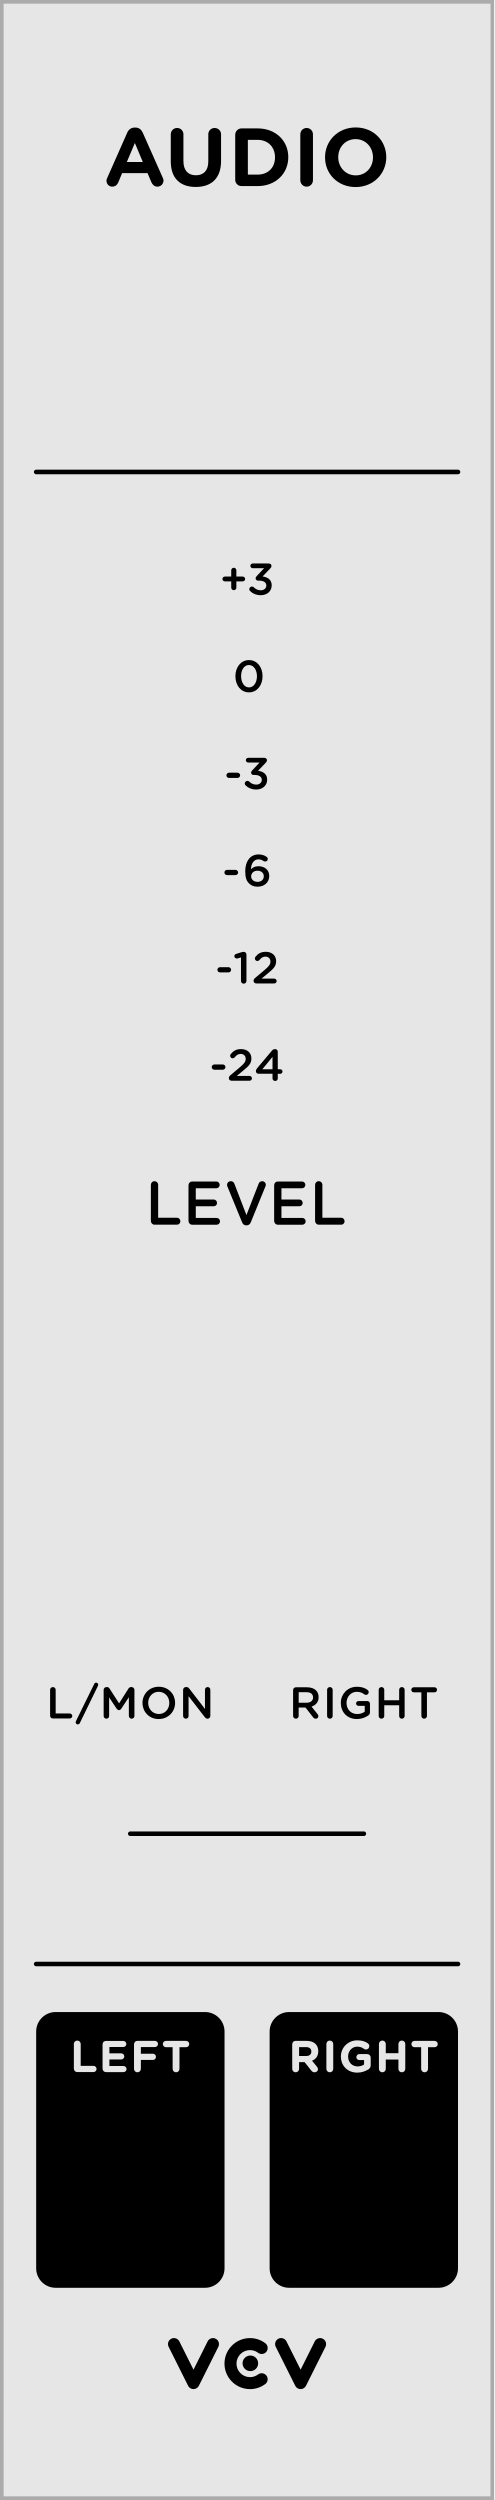
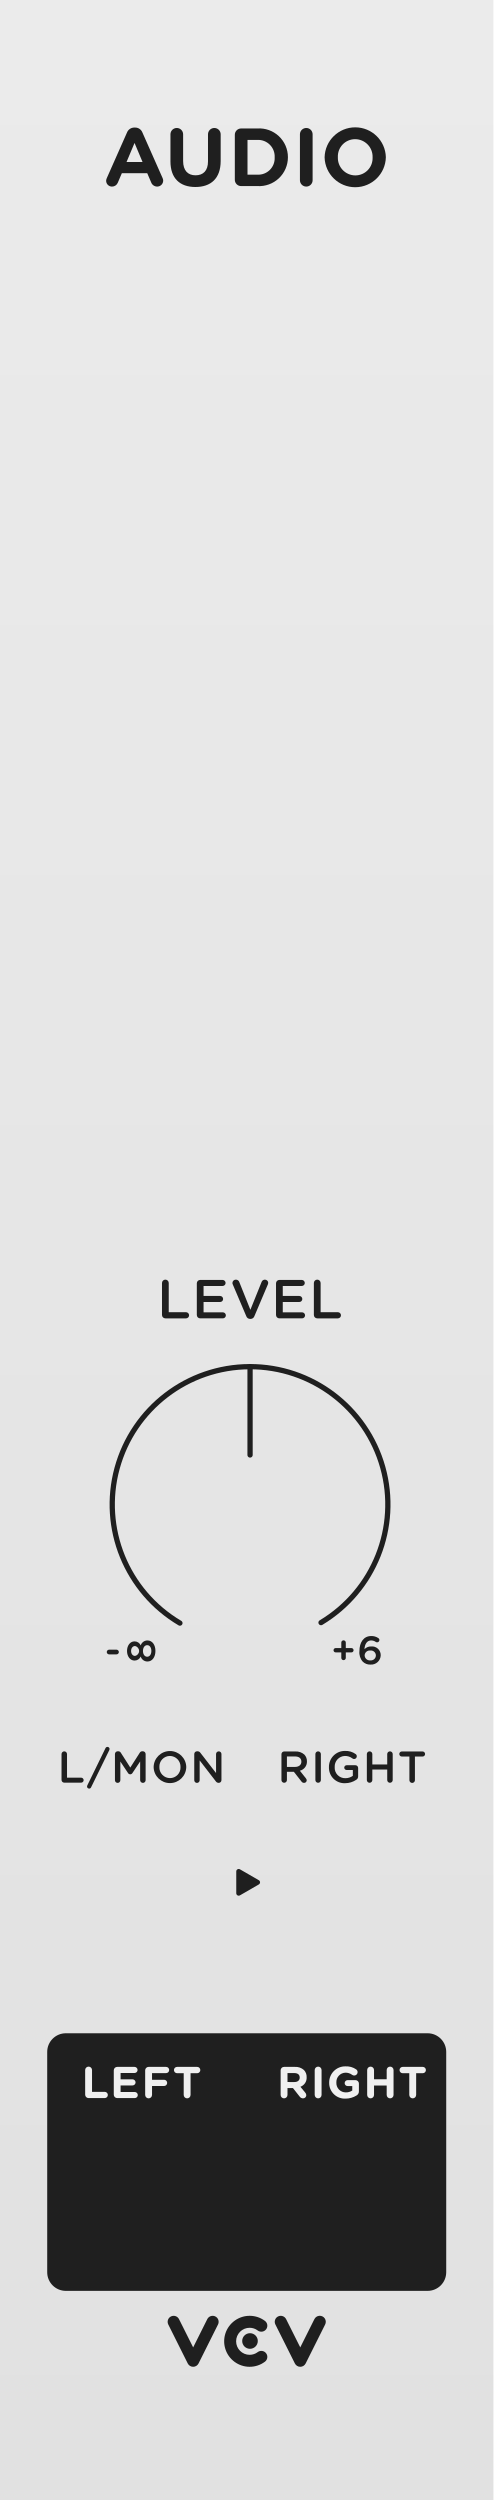
- <svg xmlns="http://www.w3.org/2000/svg" width="25.4mm" height="128.501mm" viewBox="0 0 25.4 128.501" version="1.1" id="svg26436">
-   <defs id="defs26430" />
-   <g id="layer1" transform="translate(-70.45476,-51.32109)">
-     <path style="fill:#e6e6e6;fill-opacity:1;fill-rule:nonzero;stroke:none;stroke-width:0.353" d="M 70.547,51.415 H 95.761 V 179.728 H 70.547 Z m 0,0" id="path14553" />
-     <path style="fill:#ababab;fill-opacity:1;fill-rule:nonzero;stroke:none;stroke-width:0.353" d="m 95.855,51.321 h -25.4 V 179.822 h 25.4 z M 95.667,179.634 H 70.641 V 51.509 h 25.027 z m 0,0" id="path14555" />
-     <path style="fill:none;stroke:#000000;stroke-width:0.235;stroke-linecap:round;stroke-linejoin:round;stroke-miterlimit:10;stroke-opacity:1" d="M 77.151,145.575 H 89.157" id="path18575" />
-     <path style="fill:#000000;fill-opacity:1;stroke:none;stroke-width:0.353" d="m 73.03,139.509 c 0,0.083 0.066,0.143 0.143,0.143 h 0.865 c 0.072,0 0.132,-0.055 0.132,-0.127 0,-0.072 -0.061,-0.132 -0.132,-0.132 h -0.722 v -1.218 c 0,-0.077 -0.066,-0.138 -0.143,-0.138 -0.077,0 -0.143,0.061 -0.143,0.138 z m 0,0" id="path25949" />
-     <path style="fill:#000000;fill-opacity:1;stroke:none;stroke-width:0.353" d="m 74.345,139.851 c 0,0.061 0.05,0.105 0.11,0.105 0.044,0 0.077,-0.022 0.099,-0.061 l 0.937,-1.924 c 0.005,-0.011 0.011,-0.033 0.011,-0.055 0,-0.055 -0.044,-0.105 -0.105,-0.105 -0.044,0 -0.083,0.022 -0.099,0.066 l -0.943,1.918 c -0.005,0.017 -0.011,0.033 -0.011,0.055 z m 0,0" id="path25957" />
-     <path style="fill:#000000;fill-opacity:1;stroke:none;stroke-width:0.353" d="m 75.783,139.525 c 0,0.077 0.061,0.138 0.138,0.138 0.083,0 0.143,-0.061 0.143,-0.138 v -0.959 l 0.386,0.584 c 0.033,0.044 0.072,0.072 0.121,0.072 0.05,0 0.088,-0.028 0.116,-0.072 l 0.391,-0.59 v 0.965 c 0,0.072 0.066,0.138 0.143,0.138 0.077,0 0.143,-0.061 0.143,-0.138 v -1.345 c 0,-0.077 -0.066,-0.143 -0.143,-0.143 h -0.033 c -0.055,0 -0.094,0.028 -0.127,0.072 l -0.485,0.766 -0.491,-0.761 c -0.028,-0.044 -0.066,-0.077 -0.127,-0.077 h -0.033 c -0.077,0 -0.143,0.066 -0.143,0.143 z m 0,0" id="path25953" />
-     <path style="fill:#000000;fill-opacity:1;stroke:none;stroke-width:0.353" d="m 78.612,139.68 c 0.496,0 0.843,-0.38 0.843,-0.832 0,-0.452 -0.342,-0.827 -0.838,-0.827 -0.491,0 -0.838,0.375 -0.838,0.827 v 0.006 c 0,0.452 0.342,0.827 0.832,0.827 z m 0.005,-0.259 c -0.32,0 -0.546,-0.259 -0.546,-0.573 0,-0.314 0.226,-0.568 0.54,-0.568 0.32,0 0.546,0.259 0.546,0.568 v 0.006 c 0,0.314 -0.22,0.568 -0.54,0.568 z m 0,0" id="path25961" />
-     <path style="fill:#000000;fill-opacity:1;stroke:none;stroke-width:0.353" d="m 79.866,139.525 c 0,0.077 0.066,0.138 0.143,0.138 0.077,0 0.138,-0.061 0.138,-0.138 v -1.02 l 0.827,1.069 c 0.039,0.05 0.077,0.088 0.143,0.088 h 0.011 c 0.077,0 0.138,-0.066 0.138,-0.143 v -1.345 c 0,-0.077 -0.061,-0.138 -0.138,-0.138 -0.077,0 -0.138,0.061 -0.138,0.138 v 0.987 l -0.805,-1.042 c -0.039,-0.05 -0.077,-0.083 -0.143,-0.083 h -0.033 c -0.077,0 -0.143,0.066 -0.143,0.143 z m 0,0" id="path25965" />
-     <path style="fill:#000000;fill-opacity:1;stroke:none;stroke-width:0.353" d="m 85.52,139.525 c 0,0.077 0.066,0.138 0.143,0.138 0.077,0 0.143,-0.061 0.143,-0.138 v -0.435 h 0.353 l 0.391,0.502 c 0.033,0.044 0.072,0.072 0.138,0.072 0.066,0 0.132,-0.05 0.132,-0.132 0,-0.044 -0.017,-0.072 -0.044,-0.105 l -0.309,-0.386 c 0.215,-0.072 0.364,-0.226 0.364,-0.48 v -0.006 c 0,-0.143 -0.044,-0.259 -0.132,-0.347 -0.099,-0.099 -0.259,-0.16 -0.463,-0.16 h -0.573 c -0.077,0 -0.143,0.061 -0.143,0.143 z m 0.287,-0.683 v -0.54 h 0.408 c 0.209,0 0.331,0.094 0.331,0.27 0,0.165 -0.127,0.27 -0.331,0.27 z m 0,0" id="path25969" />
-     <path style="fill:#000000;fill-opacity:1;stroke:none;stroke-width:0.353" d="m 87.268,139.525 c 0,0.077 0.066,0.138 0.143,0.138 0.077,0 0.143,-0.061 0.143,-0.138 v -1.35 c 0,-0.077 -0.066,-0.138 -0.143,-0.138 -0.077,0 -0.143,0.061 -0.143,0.138 z m 0,0" id="path25973" />
-     <path style="fill:#000000;fill-opacity:1;stroke:none;stroke-width:0.353" d="m 88.805,139.68 c 0.237,0 0.43,-0.083 0.568,-0.176 0.066,-0.039 0.099,-0.099 0.099,-0.176 v -0.43 c 0,-0.077 -0.061,-0.143 -0.143,-0.143 h -0.446 c -0.066,0 -0.127,0.055 -0.127,0.127 0,0.066 0.061,0.121 0.127,0.121 h 0.32 v 0.298 c -0.099,0.077 -0.237,0.121 -0.391,0.121 -0.325,0 -0.546,-0.243 -0.546,-0.573 0,-0.309 0.226,-0.568 0.524,-0.568 0.171,0 0.287,0.05 0.386,0.127 0.028,0.017 0.055,0.033 0.088,0.033 0.077,0 0.143,-0.066 0.143,-0.143 0,-0.055 -0.033,-0.094 -0.061,-0.116 -0.143,-0.105 -0.309,-0.16 -0.546,-0.16 -0.485,0 -0.827,0.38 -0.827,0.827 v 0.005 c 0,0.469 0.325,0.827 0.832,0.827 z m 0,0" id="path25977" />
-     <path style="fill:#000000;fill-opacity:1;stroke:none;stroke-width:0.353" d="m 89.92,139.525 c 0,0.077 0.066,0.138 0.143,0.138 0.077,0 0.143,-0.061 0.143,-0.138 v -0.551 h 0.766 v 0.551 c 0,0.077 0.061,0.138 0.138,0.138 0.077,0 0.143,-0.061 0.143,-0.138 v -1.35 c 0,-0.077 -0.066,-0.138 -0.143,-0.138 -0.077,0 -0.138,0.061 -0.138,0.138 v 0.54 h -0.766 v -0.54 c 0,-0.077 -0.066,-0.138 -0.143,-0.138 -0.077,0 -0.143,0.061 -0.143,0.138 z m 0,0" id="path25985" />
-     <path style="fill:#000000;fill-opacity:1;stroke:none;stroke-width:0.353" d="m 92.114,139.525 c 0,0.077 0.066,0.138 0.143,0.138 0.077,0 0.143,-0.061 0.143,-0.138 v -1.218 h 0.391 c 0.072,0 0.127,-0.061 0.127,-0.127 0,-0.072 -0.055,-0.132 -0.127,-0.132 h -1.069 c -0.072,0 -0.127,0.061 -0.127,0.132 0,0.066 0.055,0.127 0.127,0.127 h 0.391 z m 0,0" id="path25981" />
-     <path style="fill:#000000;fill-opacity:1;stroke:none;stroke-width:0.353" d="m 75.927,60.606 c 0,0.171 0.127,0.309 0.298,0.309 0.138,0 0.248,-0.077 0.303,-0.204 l 0.204,-0.491 h 1.306 l 0.198,0.469 c 0.061,0.132 0.16,0.226 0.314,0.226 0.171,0 0.309,-0.143 0.309,-0.314 0,-0.044 -0.011,-0.088 -0.033,-0.132 l -1.036,-2.332 c -0.072,-0.16 -0.198,-0.259 -0.375,-0.259 h -0.039 c -0.176,0 -0.309,0.099 -0.38,0.259 l -1.031,2.332 c -0.022,0.044 -0.039,0.094 -0.039,0.138 z m 1.047,-0.959 0.413,-0.976 0.408,0.976 z m 0,0" id="path25989" />
-     <path style="fill:#000000;fill-opacity:1;stroke:none;stroke-width:0.353" d="m 80.516,60.931 c 0.794,0 1.301,-0.435 1.301,-1.334 v -1.373 c 0,-0.182 -0.149,-0.325 -0.331,-0.325 -0.182,0 -0.325,0.143 -0.325,0.325 v 1.395 c 0,0.474 -0.243,0.711 -0.639,0.711 -0.397,0 -0.639,-0.248 -0.639,-0.728 v -1.378 c 0,-0.182 -0.143,-0.325 -0.325,-0.325 -0.182,0 -0.325,0.143 -0.325,0.325 v 1.395 c 0,0.871 0.485,1.312 1.284,1.312 z m 0,0" id="path25993" />
-     <path style="fill:#000000;fill-opacity:1;stroke:none;stroke-width:0.353" d="m 82.545,60.561 c 0,0.182 0.143,0.325 0.325,0.325 h 0.827 c 0.932,0 1.576,-0.65 1.576,-1.483 v -0.005 c 0,-0.838 -0.645,-1.477 -1.576,-1.477 h -0.827 c -0.182,0 -0.325,0.149 -0.325,0.331 z m 0.65,-0.265 v -1.786 h 0.502 c 0.535,0 0.893,0.369 0.893,0.893 v 0.011 c 0,0.524 -0.358,0.882 -0.893,0.882 z m 0,0" id="path26005" />
-     <path style="fill:#000000;fill-opacity:1;stroke:none;stroke-width:0.353" d="m 85.891,60.584 c 0,0.182 0.143,0.331 0.325,0.331 0.182,0 0.325,-0.149 0.325,-0.331 v -2.359 c 0,-0.182 -0.143,-0.325 -0.325,-0.325 -0.182,0 -0.325,0.143 -0.325,0.325 z m 0,0" id="path26001" />
-     <path style="fill:#000000;fill-opacity:1;stroke:none;stroke-width:0.353" d="m 88.733,60.936 c 0.915,0 1.576,-0.689 1.576,-1.532 v -0.005 c 0,-0.843 -0.656,-1.527 -1.571,-1.527 -0.915,0 -1.576,0.689 -1.576,1.532 v 0.011 c 0,0.843 0.656,1.521 1.571,1.521 z m 0.005,-0.601 c -0.524,0 -0.898,-0.424 -0.898,-0.932 v -0.005 c 0,-0.507 0.364,-0.926 0.893,-0.926 0.524,0 0.893,0.424 0.893,0.932 v 0.011 c 0,0.507 -0.364,0.921 -0.887,0.921 z m 0,0" id="path25997" />
-     <path style="fill:#000000;fill-opacity:1;fill-rule:nonzero;stroke:none;stroke-width:0.353" d="m 93.996,155.741 c 0,-0.55 -0.451,-1 -1,-1 h -7.683 c -0.55,0 -0.999,0.451 -0.999,1 v 12.174 c 0,0.548 0.449,0.999 0.999,0.999 h 7.683 c 0.55,0 1,-0.451 1,-0.999 z m 0,0" id="path18629" />
-     <path style="fill:#000000;fill-opacity:1;fill-rule:nonzero;stroke:none;stroke-width:0.353" d="m 81.996,155.741 c 0,-0.55 -0.451,-1 -1,-1 h -7.683 c -0.55,0 -0.999,0.451 -0.999,1 v 12.174 c 0,0.548 0.449,0.999 0.999,0.999 h 7.683 c 0.55,0 1,-0.451 1,-0.999 z m 0,0" id="path18631" />
-     <path style="fill:#e6e6e6;fill-opacity:1;stroke:none;stroke-width:0.353" d="m 74.251,157.651 c 0,0.099 0.077,0.176 0.176,0.176 h 0.832 c 0.088,0 0.16,-0.072 0.16,-0.16 0,-0.088 -0.072,-0.16 -0.16,-0.16 h -0.656 v -1.124 c 0,-0.099 -0.077,-0.176 -0.176,-0.176 -0.099,0 -0.176,0.077 -0.176,0.176 z m 0,0" id="path26013" />
-     <path style="fill:#e6e6e6;fill-opacity:1;stroke:none;stroke-width:0.353" d="m 75.902,157.828 h 0.898 c 0.088,0 0.16,-0.066 0.16,-0.154 0,-0.088 -0.072,-0.16 -0.16,-0.16 h -0.722 v -0.336 h 0.612 c 0.083,0 0.154,-0.072 0.154,-0.154 0,-0.088 -0.072,-0.16 -0.154,-0.16 h -0.612 v -0.325 h 0.711 c 0.088,0 0.16,-0.072 0.16,-0.154 0,-0.088 -0.072,-0.16 -0.16,-0.16 h -0.887 c -0.099,0 -0.176,0.077 -0.176,0.176 v 1.251 c 0,0.099 0.077,0.176 0.176,0.176 z m 0,0" id="path26009" />
-     <path style="fill:#e6e6e6;fill-opacity:1;stroke:none;stroke-width:0.353" d="m 77.343,157.662 c 0,0.099 0.077,0.176 0.176,0.176 0.099,0 0.176,-0.077 0.176,-0.176 v -0.458 h 0.617 c 0.094,0 0.16,-0.072 0.16,-0.16 0,-0.088 -0.066,-0.16 -0.16,-0.16 h -0.617 v -0.342 h 0.722 c 0.088,0 0.16,-0.072 0.16,-0.16 0,-0.088 -0.072,-0.16 -0.16,-0.16 h -0.898 c -0.099,0 -0.176,0.077 -0.176,0.176 z m 0,0" id="path26017" />
-     <path style="fill:#e6e6e6;fill-opacity:1;stroke:none;stroke-width:0.353" d="m 79.328,157.662 c 0,0.099 0.077,0.176 0.176,0.176 0.099,0 0.176,-0.077 0.176,-0.176 v -1.113 h 0.336 c 0.094,0 0.165,-0.072 0.165,-0.165 0,-0.088 -0.072,-0.16 -0.165,-0.16 h -1.031 c -0.088,0 -0.16,0.072 -0.16,0.16 0,0.094 0.072,0.165 0.16,0.165 h 0.342 z m 0,0" id="path26021" />
-     <path style="fill:#e6e6e6;fill-opacity:1;stroke:none;stroke-width:0.353" d="m 85.476,157.662 c 0,0.099 0.077,0.176 0.176,0.176 0.099,0 0.176,-0.077 0.176,-0.176 v -0.347 h 0.281 l 0.347,0.435 c 0.039,0.05 0.094,0.088 0.171,0.088 0.088,0 0.171,-0.061 0.171,-0.16 0,-0.055 -0.028,-0.094 -0.061,-0.138 l -0.243,-0.298 c 0.193,-0.077 0.32,-0.237 0.32,-0.485 v -0.006 c 0,-0.154 -0.05,-0.276 -0.138,-0.369 -0.105,-0.105 -0.265,-0.16 -0.469,-0.16 h -0.557 c -0.099,0 -0.176,0.077 -0.176,0.176 z m 0.353,-0.661 v -0.458 h 0.353 c 0.171,0 0.276,0.077 0.276,0.226 v 0.006 c 0,0.138 -0.099,0.226 -0.27,0.226 z m 0,0" id="path26025" />
-     <path style="fill:#e6e6e6;fill-opacity:1;stroke:none;stroke-width:0.353" d="m 87.231,157.662 c 0,0.099 0.077,0.176 0.176,0.176 0.099,0 0.176,-0.077 0.176,-0.176 v -1.279 c 0,-0.099 -0.077,-0.176 -0.176,-0.176 -0.099,0 -0.176,0.077 -0.176,0.176 z m 0,0" id="path26029" />
-     <path style="fill:#e6e6e6;fill-opacity:1;stroke:none;stroke-width:0.353" d="m 88.82,157.855 c 0.243,0 0.43,-0.083 0.562,-0.16 0.083,-0.05 0.127,-0.121 0.127,-0.226 v -0.391 c 0,-0.099 -0.083,-0.176 -0.182,-0.176 h -0.402 c -0.083,0 -0.154,0.072 -0.154,0.154 0,0.088 0.072,0.154 0.154,0.154 h 0.243 v 0.226 c -0.094,0.066 -0.204,0.099 -0.336,0.099 -0.281,0 -0.485,-0.215 -0.485,-0.513 0,-0.276 0.204,-0.502 0.463,-0.502 0.149,0 0.254,0.039 0.347,0.11 0.028,0.017 0.061,0.039 0.11,0.039 0.094,0 0.171,-0.083 0.171,-0.176 0,-0.072 -0.039,-0.116 -0.072,-0.143 -0.143,-0.099 -0.303,-0.154 -0.546,-0.154 -0.485,0 -0.843,0.375 -0.843,0.827 v 0.005 c 0,0.474 0.342,0.827 0.843,0.827 z m 0,0" id="path26033" />
-     <path style="fill:#e6e6e6;fill-opacity:1;stroke:none;stroke-width:0.353" d="m 89.932,157.662 c 0,0.099 0.077,0.176 0.176,0.176 0.099,0 0.176,-0.077 0.176,-0.176 v -0.48 h 0.65 v 0.48 c 0,0.099 0.077,0.176 0.176,0.176 0.099,0 0.176,-0.077 0.176,-0.176 v -1.279 c 0,-0.099 -0.077,-0.176 -0.176,-0.176 -0.099,0 -0.176,0.077 -0.176,0.176 v 0.474 h -0.65 v -0.474 c 0,-0.099 -0.077,-0.176 -0.176,-0.176 -0.099,0 -0.176,0.077 -0.176,0.176 z m 0,0" id="path26041" />
-     <path style="fill:#e6e6e6;fill-opacity:1;stroke:none;stroke-width:0.353" d="m 92.103,157.662 c 0,0.099 0.077,0.176 0.176,0.176 0.099,0 0.176,-0.077 0.176,-0.176 v -1.113 h 0.336 c 0.094,0 0.165,-0.072 0.165,-0.165 0,-0.088 -0.072,-0.16 -0.165,-0.16 h -1.031 c -0.088,0 -0.16,0.072 -0.16,0.16 0,0.094 0.072,0.165 0.16,0.165 h 0.342 z m 0,0" id="path26037" />
-     <path style="fill:none;stroke:#000000;stroke-width:0.235;stroke-linecap:round;stroke-linejoin:round;stroke-miterlimit:10;stroke-opacity:1" d="M 72.314,152.271 H 93.996" id="path18665" />
-     <path style="fill:none;stroke:#000000;stroke-width:0.235;stroke-linecap:round;stroke-linejoin:round;stroke-miterlimit:10;stroke-opacity:1" d="M 72.314,75.58 H 93.996" id="path18667" />
-     <path style="fill:#000000;fill-opacity:1;stroke:none;stroke-width:0.353" d="m 78.209,114.073 c 0,0.11 0.083,0.198 0.187,0.198 h 1.158 c 0.094,0 0.171,-0.077 0.171,-0.176 0,-0.099 -0.077,-0.182 -0.171,-0.182 h -0.97 v -1.687 c 0,-0.11 -0.083,-0.193 -0.187,-0.193 -0.105,0 -0.187,0.083 -0.187,0.193 z m 0,0" id="path26045" />
-     <path style="fill:#000000;fill-opacity:1;stroke:none;stroke-width:0.353" d="m 80.331,114.272 h 1.262 c 0.094,0 0.171,-0.077 0.171,-0.176 0,-0.094 -0.077,-0.171 -0.171,-0.171 h -1.075 v -0.601 h 0.921 c 0.094,0 0.171,-0.072 0.171,-0.171 0,-0.099 -0.077,-0.176 -0.171,-0.176 h -0.921 v -0.579 h 1.058 c 0.094,0 0.171,-0.077 0.171,-0.176 0,-0.094 -0.077,-0.171 -0.171,-0.171 h -1.246 c -0.105,0 -0.187,0.083 -0.187,0.198 v 1.825 c 0,0.11 0.083,0.198 0.187,0.198 z m 0,0" id="path26049" />
-     <path style="fill:#000000;fill-opacity:1;stroke:none;stroke-width:0.353" d="m 83.105,114.305 h 0.022 c 0.11,0 0.182,-0.061 0.22,-0.16 l 0.75,-1.841 c 0.011,-0.022 0.022,-0.055 0.022,-0.083 0,-0.105 -0.083,-0.187 -0.187,-0.187 -0.088,0 -0.16,0.061 -0.182,0.127 l -0.628,1.615 -0.617,-1.604 c -0.028,-0.083 -0.094,-0.138 -0.193,-0.138 -0.105,0 -0.187,0.083 -0.187,0.187 0,0.039 0.005,0.066 0.022,0.094 l 0.75,1.83 c 0.039,0.099 0.11,0.16 0.209,0.16 z m 0,0" id="path26057" />
-     <path style="fill:#000000;fill-opacity:1;stroke:none;stroke-width:0.353" d="m 84.734,114.272 h 1.262 c 0.094,0 0.171,-0.077 0.171,-0.176 0,-0.094 -0.077,-0.171 -0.171,-0.171 h -1.075 v -0.601 H 85.842 c 0.094,0 0.171,-0.072 0.171,-0.171 0,-0.099 -0.077,-0.176 -0.171,-0.176 h -0.921 v -0.579 h 1.058 c 0.094,0 0.171,-0.077 0.171,-0.176 0,-0.094 -0.077,-0.171 -0.171,-0.171 h -1.246 c -0.105,0 -0.187,0.083 -0.187,0.198 v 1.825 c 0,0.11 0.083,0.198 0.187,0.198 z m 0,0" id="path26053" />
-     <path style="fill:#000000;fill-opacity:1;stroke:none;stroke-width:0.353" d="m 86.65,114.073 c 0,0.11 0.083,0.198 0.187,0.198 h 1.158 c 0.094,0 0.171,-0.077 0.171,-0.176 0,-0.099 -0.077,-0.182 -0.171,-0.182 h -0.97 v -1.687 c 0,-0.11 -0.083,-0.193 -0.187,-0.193 -0.105,0 -0.187,0.083 -0.187,0.193 z m 0,0" id="path26061" />
-     <path style="fill:#000000;fill-opacity:1;stroke:none;stroke-width:0.353" d="m 82.127,96.302 h 0.43 c 0.072,0 0.138,-0.061 0.138,-0.132 0,-0.077 -0.066,-0.138 -0.138,-0.138 h -0.43 c -0.077,0 -0.138,0.061 -0.138,0.138 0,0.072 0.061,0.132 0.138,0.132 z m 0,0" id="path26069" />
-     <path style="fill:#000000;fill-opacity:1;stroke:none;stroke-width:0.353" d="m 83.7,96.898 c 0.336,0 0.595,-0.226 0.595,-0.546 v -0.005 c 0,-0.32 -0.248,-0.502 -0.557,-0.502 -0.193,0 -0.303,0.077 -0.386,0.16 0.011,-0.292 0.149,-0.513 0.386,-0.513 0.105,0 0.187,0.033 0.276,0.094 0.022,0.011 0.044,0.017 0.072,0.017 0.072,0 0.132,-0.055 0.132,-0.127 0,-0.061 -0.028,-0.094 -0.072,-0.121 -0.105,-0.072 -0.237,-0.116 -0.397,-0.116 -0.458,0 -0.689,0.38 -0.689,0.871 v 0.005 c 0,0.325 0.072,0.491 0.193,0.612 0.11,0.11 0.248,0.171 0.446,0.171 z m -0.005,-0.248 c -0.198,0 -0.331,-0.121 -0.331,-0.287 0,-0.154 0.127,-0.287 0.325,-0.287 0.198,0 0.325,0.121 0.325,0.281 v 0.005 c 0,0.165 -0.121,0.287 -0.32,0.287 z m 0,0" id="path26065" />
-     <path style="fill:#000000;fill-opacity:1;stroke:none;stroke-width:0.353" d="m 82.23,91.308 h 0.43 c 0.072,0 0.138,-0.061 0.138,-0.132 0,-0.077 -0.066,-0.138 -0.138,-0.138 h -0.43 c -0.077,0 -0.138,0.061 -0.138,0.138 0,0.072 0.061,0.132 0.138,0.132 z m 0,0" id="path26077" />
-     <path style="fill:#000000;fill-opacity:1;stroke:none;stroke-width:0.353" d="m 83.625,91.903 c 0.336,0 0.562,-0.215 0.562,-0.507 v -0.005 c 0,-0.298 -0.226,-0.419 -0.469,-0.452 l 0.375,-0.391 c 0.05,-0.05 0.083,-0.088 0.083,-0.154 0,-0.072 -0.061,-0.121 -0.143,-0.121 H 83.212 c -0.066,0 -0.121,0.055 -0.121,0.121 0,0.066 0.055,0.121 0.121,0.121 h 0.584 l -0.375,0.402 c -0.044,0.044 -0.061,0.077 -0.061,0.116 0,0.066 0.055,0.121 0.121,0.121 h 0.061 c 0.22,0 0.369,0.088 0.369,0.248 v 0.005 c 0,0.143 -0.121,0.243 -0.281,0.243 -0.149,0 -0.265,-0.055 -0.364,-0.154 -0.022,-0.022 -0.055,-0.039 -0.094,-0.039 -0.072,0 -0.138,0.066 -0.138,0.138 0,0.039 0.022,0.077 0.05,0.099 0.127,0.127 0.309,0.209 0.54,0.209 z m 0,0" id="path26073" />
-     <path style="fill:#000000;fill-opacity:1;stroke:none;stroke-width:0.353" d="m 83.25,86.909 c 0.424,0 0.7,-0.369 0.7,-0.832 0,-0.463 -0.276,-0.827 -0.695,-0.827 -0.424,0 -0.7,0.369 -0.7,0.827 v 0.005 c 0,0.458 0.276,0.827 0.695,0.827 z m 0.005,-0.254 c -0.248,0 -0.408,-0.259 -0.408,-0.579 0,-0.32 0.154,-0.573 0.402,-0.573 0.248,0 0.413,0.259 0.413,0.573 v 0.005 c 0,0.314 -0.16,0.573 -0.408,0.573 z m 0,0" id="path26081" />
-     <path style="fill:#000000;fill-opacity:1;stroke:none;stroke-width:0.353" d="m 82.34,81.524 c 0,0.077 0.061,0.132 0.132,0.132 0.072,0 0.132,-0.055 0.132,-0.132 v -0.32 h 0.325 c 0.066,0 0.127,-0.055 0.127,-0.121 0,-0.072 -0.061,-0.127 -0.127,-0.127 h -0.325 v -0.32 c 0,-0.072 -0.061,-0.132 -0.132,-0.132 -0.072,0 -0.132,0.061 -0.132,0.132 v 0.32 H 82.015 c -0.066,0 -0.127,0.055 -0.127,0.127 0,0.066 0.061,0.121 0.127,0.121 h 0.325 z m 0,0" id="path26085" />
-     <path style="fill:#000000;fill-opacity:1;stroke:none;stroke-width:0.353" d="m 83.858,81.915 c 0.336,0 0.562,-0.215 0.562,-0.507 v -0.005 c 0,-0.298 -0.226,-0.419 -0.469,-0.452 l 0.375,-0.391 c 0.05,-0.05 0.083,-0.088 0.083,-0.154 0,-0.072 -0.061,-0.121 -0.143,-0.121 h -0.821 c -0.066,0 -0.121,0.055 -0.121,0.121 0,0.066 0.055,0.121 0.121,0.121 h 0.584 l -0.375,0.402 c -0.044,0.044 -0.061,0.077 -0.061,0.116 0,0.066 0.055,0.121 0.121,0.121 h 0.061 c 0.22,0 0.369,0.088 0.369,0.248 v 0.005 c 0,0.143 -0.121,0.243 -0.281,0.243 -0.149,0 -0.265,-0.055 -0.364,-0.154 -0.022,-0.022 -0.055,-0.039 -0.094,-0.039 -0.072,0 -0.138,0.066 -0.138,0.138 0,0.039 0.022,0.077 0.05,0.099 0.127,0.127 0.309,0.209 0.54,0.209 z m 0,0" id="path26089" />
-     <path style="fill:#000000;fill-opacity:1;stroke:none;stroke-width:0.353" d="m 81.767,101.304 h 0.43 c 0.072,0 0.138,-0.061 0.138,-0.132 0,-0.077 -0.066,-0.138 -0.138,-0.138 h -0.43 c -0.077,0 -0.138,0.061 -0.138,0.138 0,0.072 0.061,0.132 0.138,0.132 z m 0,0" id="path26097" />
-     <path style="fill:#000000;fill-opacity:1;stroke:none;stroke-width:0.353" d="m 82.841,101.745 c 0,0.077 0.066,0.138 0.138,0.138 0.083,0 0.143,-0.061 0.143,-0.138 v -1.361 c 0,-0.077 -0.061,-0.138 -0.143,-0.138 -0.044,0 -0.083,0.011 -0.138,0.028 l -0.243,0.077 c -0.061,0.017 -0.099,0.061 -0.099,0.121 0,0.061 0.061,0.116 0.127,0.116 0.011,0 0.033,0 0.05,-0.005 l 0.165,-0.05 z m 0,0" id="path26093" />
-     <path style="fill:#000000;fill-opacity:1;stroke:none;stroke-width:0.353" d="m 83.489,101.739 c 0,0.083 0.066,0.132 0.149,0.132 h 0.91 c 0.072,0 0.127,-0.055 0.127,-0.121 0,-0.072 -0.055,-0.127 -0.127,-0.127 h -0.65 l 0.331,-0.276 c 0.287,-0.232 0.419,-0.369 0.419,-0.623 0,-0.287 -0.215,-0.48 -0.529,-0.48 -0.254,0 -0.402,0.094 -0.535,0.259 -0.017,0.022 -0.028,0.055 -0.028,0.083 0,0.072 0.055,0.132 0.127,0.132 0.044,0 0.077,-0.022 0.099,-0.044 0.099,-0.121 0.187,-0.182 0.314,-0.182 0.149,0 0.259,0.094 0.259,0.254 0,0.143 -0.077,0.248 -0.298,0.43 l -0.496,0.419 c -0.05,0.044 -0.072,0.088 -0.072,0.143 z m 0,0" id="path26101" />
-     <path style="fill:#000000;fill-opacity:1;stroke:none;stroke-width:0.353" d="m 81.476,106.305 h 0.43 c 0.072,0 0.138,-0.061 0.138,-0.132 0,-0.077 -0.066,-0.138 -0.138,-0.138 h -0.43 c -0.077,0 -0.138,0.061 -0.138,0.138 0,0.072 0.061,0.132 0.138,0.132 z m 0,0" id="path26109" />
-     <path style="fill:#000000;fill-opacity:1;stroke:none;stroke-width:0.353" d="m 82.218,106.74 c 0,0.083 0.066,0.132 0.149,0.132 h 0.91 c 0.072,0 0.127,-0.055 0.127,-0.121 0,-0.072 -0.055,-0.127 -0.127,-0.127 h -0.65 l 0.331,-0.276 c 0.287,-0.232 0.419,-0.369 0.419,-0.623 0,-0.287 -0.215,-0.48 -0.529,-0.48 -0.254,0 -0.402,0.094 -0.535,0.259 -0.017,0.022 -0.028,0.055 -0.028,0.083 0,0.072 0.055,0.132 0.127,0.132 0.044,0 0.077,-0.022 0.099,-0.044 0.099,-0.121 0.187,-0.182 0.314,-0.182 0.149,0 0.259,0.094 0.259,0.254 0,0.143 -0.077,0.248 -0.298,0.43 l -0.496,0.419 c -0.05,0.044 -0.072,0.088 -0.072,0.143 z m 0,0" id="path26105" />
-     <path style="fill:#000000;fill-opacity:1;stroke:none;stroke-width:0.353" d="m 84.462,106.751 c 0,0.077 0.061,0.132 0.138,0.132 0.077,0 0.132,-0.055 0.132,-0.132 v -0.237 h 0.127 c 0.066,0 0.116,-0.05 0.116,-0.116 0,-0.066 -0.05,-0.116 -0.116,-0.116 h -0.127 v -0.904 c 0,-0.077 -0.061,-0.132 -0.132,-0.132 -0.083,0 -0.127,0.028 -0.176,0.088 l -0.755,0.898 c -0.039,0.044 -0.061,0.094 -0.061,0.149 0,0.077 0.061,0.132 0.138,0.132 h 0.717 z m -0.524,-0.469 0.524,-0.639 v 0.639 z m 0,0" id="path26113" />
-     <path style="fill:#000000;fill-opacity:1;fill-rule:nonzero;stroke:none;stroke-width:0.353" d="m 83.724,172.797 c 0,0.222 -0.179,0.401 -0.401,0.401 -0.22,0 -0.401,-0.179 -0.401,-0.401 0,-0.222 0.181,-0.401 0.401,-0.401 0.222,0 0.401,0.179 0.401,0.401" id="path18731" />
-     <path style="fill:#000000;fill-opacity:1;fill-rule:nonzero;stroke:none;stroke-width:0.353" d="m 80.401,174.122 c -0.117,0 -0.225,-0.066 -0.277,-0.17 l -1.002,-2.005 c -0.076,-0.153 -0.015,-0.338 0.138,-0.415 0.152,-0.076 0.338,-0.014 0.413,0.139 l 0.728,1.452 0.726,-1.452 c 0.076,-0.153 0.26,-0.215 0.413,-0.139 0.152,0.077 0.214,0.262 0.138,0.415 l -1.002,2.005 c -0.052,0.103 -0.16,0.17 -0.276,0.17" id="path18733" />
-     <path style="fill:#000000;fill-opacity:1;fill-rule:nonzero;stroke:none;stroke-width:0.353" d="m 85.907,174.122 c -0.117,0 -0.225,-0.066 -0.276,-0.17 l -1.003,-2.005 c -0.076,-0.153 -0.014,-0.338 0.138,-0.415 0.153,-0.076 0.338,-0.014 0.413,0.139 l 0.728,1.452 0.726,-1.452 c 0.076,-0.153 0.262,-0.215 0.413,-0.139 0.153,0.077 0.215,0.262 0.139,0.415 l -1.003,2.005 c -0.052,0.103 -0.158,0.17 -0.276,0.17" id="path18735" />
-     <path style="fill:#000000;fill-opacity:1;fill-rule:nonzero;stroke:none;stroke-width:0.353" d="m 83.304,174.122 c -0.723,0 -1.311,-0.587 -1.311,-1.311 0,-0.722 0.587,-1.311 1.311,-1.311 0.287,0 0.558,0.091 0.787,0.262 0.135,0.102 0.163,0.295 0.061,0.433 -0.102,0.135 -0.295,0.163 -0.431,0.061 -0.121,-0.091 -0.265,-0.139 -0.416,-0.139 -0.383,0 -0.695,0.311 -0.695,0.695 0,0.383 0.311,0.695 0.695,0.695 0.152,0 0.295,-0.048 0.416,-0.139 0.136,-0.102 0.329,-0.074 0.431,0.062 0.102,0.135 0.074,0.329 -0.061,0.431 -0.229,0.171 -0.5,0.262 -0.787,0.262" id="path18737" />
-     <path style="fill:#f8de19;fill-opacity:1;stroke:none;stroke-width:0.353" d="" id="path26129" />
+ <svg xmlns="http://www.w3.org/2000/svg" width="75" height="380" viewBox="0 0 75 380" version="1.1" id="svg207">
+   <defs id="defs10">
+     <linearGradient id="b3a8b906-66a0-41b7-a23b-e4eb921a4ef6" x1="37.5" x2="37.5" y2="380" gradientUnits="userSpaceOnUse">
+       <stop offset="0" stop-color="#ebebeb" id="stop2" />
+       <stop offset="1" stop-color="#e1e1e1" id="stop4" />
+     </linearGradient>
+   </defs>
+   <g id="a82b3e99-5837-4654-b227-a7807febba6f" data-name="FND BG">
+     <rect width="75" height="380" id="rect12" x="0" y="0" style="fill:url(#b3a8b906-66a0-41b7-a23b-e4eb921a4ef6)" />
  </g>
-   <g id="layer2" style="display:none">
-     <circle style="opacity:1;vector-effect:none;fill:#ff0000;fill-opacity:0.502;fill-rule:evenodd;stroke:none;stroke-width:0.265;stroke-linecap:butt;stroke-linejoin:miter;stroke-miterlimit:4;stroke-dasharray:none;stroke-dashoffset:0;stroke-opacity:1;paint-order:normal" id="path26681" cx="12.7" cy="74.019" r="2" />
-     <circle r="2" cy="94.253" cx="6.697" id="circle27488" style="opacity:1;vector-effect:none;fill:#00ff00;fill-opacity:0.502;fill-rule:evenodd;stroke:none;stroke-width:0.265;stroke-linecap:butt;stroke-linejoin:miter;stroke-miterlimit:4;stroke-dasharray:none;stroke-dashoffset:0;stroke-opacity:1;paint-order:normal" />
-     <circle style="opacity:1;vector-effect:none;fill:#00ff00;fill-opacity:0.502;fill-rule:evenodd;stroke:none;stroke-width:0.265;stroke-linecap:butt;stroke-linejoin:miter;stroke-miterlimit:4;stroke-dasharray:none;stroke-dashoffset:0;stroke-opacity:1;paint-order:normal" id="circle27490" cx="18.703" cy="94.253" r="2" />
-     <circle r="2" cy="112.254" cx="6.699" id="circle27492" style="opacity:1;vector-effect:none;fill:#0000ff;fill-opacity:0.502;fill-rule:evenodd;stroke:none;stroke-width:0.265;stroke-linecap:butt;stroke-linejoin:miter;stroke-miterlimit:4;stroke-dasharray:none;stroke-dashoffset:0;stroke-opacity:1;paint-order:normal" />
-     <circle style="opacity:1;vector-effect:none;fill:#0000ff;fill-opacity:0.502;fill-rule:evenodd;stroke:none;stroke-width:0.265;stroke-linecap:butt;stroke-linejoin:miter;stroke-miterlimit:4;stroke-dasharray:none;stroke-dashoffset:0;stroke-opacity:1;paint-order:normal" id="circle27494" cx="18.7" cy="112.254" r="2" />
-     <circle r="2" cy="29.759" cx="6.7" id="circle27496" style="opacity:1;vector-effect:none;fill:#ff00ff;fill-opacity:0.502;fill-rule:evenodd;stroke:none;stroke-width:0.265;stroke-linecap:butt;stroke-linejoin:miter;stroke-miterlimit:4;stroke-dasharray:none;stroke-dashoffset:0;stroke-opacity:1;paint-order:normal" />
-     <circle style="opacity:1;vector-effect:none;fill:#ff00ff;fill-opacity:0.502;fill-rule:evenodd;stroke:none;stroke-width:0.265;stroke-linecap:butt;stroke-linejoin:miter;stroke-miterlimit:4;stroke-dasharray:none;stroke-dashoffset:0;stroke-opacity:1;paint-order:normal" id="circle27498" cx="18.7" cy="29.759" r="2" />
-     <circle style="opacity:1;vector-effect:none;fill:#ff00ff;fill-opacity:0.502;fill-rule:evenodd;stroke:none;stroke-width:0.265;stroke-linecap:butt;stroke-linejoin:miter;stroke-miterlimit:4;stroke-dasharray:none;stroke-dashoffset:0;stroke-opacity:1;paint-order:normal" id="circle27500" cx="6.7" cy="34.753" r="2" />
-     <circle r="2" cy="34.753" cx="18.7" id="circle27502" style="opacity:1;vector-effect:none;fill:#ff00ff;fill-opacity:0.502;fill-rule:evenodd;stroke:none;stroke-width:0.265;stroke-linecap:butt;stroke-linejoin:miter;stroke-miterlimit:4;stroke-dasharray:none;stroke-dashoffset:0;stroke-opacity:1;paint-order:normal" />
-     <circle r="2" cy="39.749" cx="6.7" id="circle27504" style="opacity:1;vector-effect:none;fill:#ff00ff;fill-opacity:0.502;fill-rule:evenodd;stroke:none;stroke-width:0.265;stroke-linecap:butt;stroke-linejoin:miter;stroke-miterlimit:4;stroke-dasharray:none;stroke-dashoffset:0;stroke-opacity:1;paint-order:normal" />
-     <circle style="opacity:1;vector-effect:none;fill:#ff00ff;fill-opacity:0.502;fill-rule:evenodd;stroke:none;stroke-width:0.265;stroke-linecap:butt;stroke-linejoin:miter;stroke-miterlimit:4;stroke-dasharray:none;stroke-dashoffset:0;stroke-opacity:1;paint-order:normal" id="circle27506" cx="18.7" cy="39.749" r="2" />
-     <circle style="opacity:1;vector-effect:none;fill:#ff00ff;fill-opacity:0.502;fill-rule:evenodd;stroke:none;stroke-width:0.265;stroke-linecap:butt;stroke-linejoin:miter;stroke-miterlimit:4;stroke-dasharray:none;stroke-dashoffset:0;stroke-opacity:1;paint-order:normal" id="circle27508" cx="6.7" cy="44.744" r="2" />
-     <circle r="2" cy="44.744" cx="18.7" id="circle27510" style="opacity:1;vector-effect:none;fill:#ff00ff;fill-opacity:0.502;fill-rule:evenodd;stroke:none;stroke-width:0.265;stroke-linecap:butt;stroke-linejoin:miter;stroke-miterlimit:4;stroke-dasharray:none;stroke-dashoffset:0;stroke-opacity:1;paint-order:normal" />
-     <circle r="2" cy="49.744" cx="6.7" id="circle27512" style="opacity:1;vector-effect:none;fill:#ff00ff;fill-opacity:0.502;fill-rule:evenodd;stroke:none;stroke-width:0.265;stroke-linecap:butt;stroke-linejoin:miter;stroke-miterlimit:4;stroke-dasharray:none;stroke-dashoffset:0;stroke-opacity:1;paint-order:normal" />
-     <circle style="opacity:1;vector-effect:none;fill:#ff00ff;fill-opacity:0.502;fill-rule:evenodd;stroke:none;stroke-width:0.265;stroke-linecap:butt;stroke-linejoin:miter;stroke-miterlimit:4;stroke-dasharray:none;stroke-dashoffset:0;stroke-opacity:1;paint-order:normal" id="circle27514" cx="18.7" cy="49.744" r="2" />
-     <circle style="opacity:1;vector-effect:none;fill:#ff00ff;fill-opacity:0.502;fill-rule:evenodd;stroke:none;stroke-width:0.265;stroke-linecap:butt;stroke-linejoin:miter;stroke-miterlimit:4;stroke-dasharray:none;stroke-dashoffset:0;stroke-opacity:1;paint-order:normal" id="circle27516" cx="6.7" cy="54.745" r="2" />
-     <circle r="2" cy="54.745" cx="18.7" id="circle27518" style="opacity:1;vector-effect:none;fill:#ff00ff;fill-opacity:0.502;fill-rule:evenodd;stroke:none;stroke-width:0.265;stroke-linecap:butt;stroke-linejoin:miter;stroke-miterlimit:4;stroke-dasharray:none;stroke-dashoffset:0;stroke-opacity:1;paint-order:normal" />
-     <rect style="opacity:1;vector-effect:none;fill:#ffff00;fill-opacity:0.502;fill-rule:evenodd;stroke:none;stroke-width:0.288;stroke-linecap:butt;stroke-linejoin:miter;stroke-miterlimit:4;stroke-dasharray:none;stroke-dashoffset:0;stroke-opacity:1;paint-order:normal" id="rect27520" width="21.128" height="6.725" x="2.135" y="14.259" />
+   <g id="a9e72d7e-3967-4be0-bde8-e874ea6d2401" data-name="FND GRAPH">
+     <rect x="7.175" y="309.056" width="60.65" height="39.157" rx="2.835" fill="#1f1f1f" id="rect15" />
+     <g id="use17" transform="rotate(-90,162.0279,126.1165)">
+       <path id="path4841" d="M 2.352,3.429 4.01,0.558 A 0.372,0.372 0 0 0 3.688,0 H 0.372 a 0.372,0.372 0 0 0 -0.322,0.558 l 1.658,2.872 a 0.372,0.372 0 0 0 0.644,0 z" style="fill:#1f1f1f" />
+     </g>
+     <g id="g27">
+       <circle cx="37.999" cy="228.532" r="26.488" fill="none" opacity="0.69" style="isolation: isolate" id="circle19" />
+       <path d="M48.797,246.635a20.947,20.947,0,1,0-21.451.075" fill="none" stroke="#1f1f1f" stroke-linecap="round" stroke-miterlimit="10" stroke-width="0.8" id="path21" />
+       <line x1="48.797" y1="246.635" x2="37.999" y2="228.532" fill="none" id="line23" />
+       <line x1="38.009" y1="207.733" x2="38.009" y2="221.155" fill="none" stroke="#1f1f1f" stroke-linecap="round" stroke-miterlimit="10" stroke-width="0.8" id="line25" />
+     </g>
+     <g id="g33">
+       <path id="a060c47f-0542-4e63-a97e-59493dd65d7c" data-name="path18731" d="M39.185,355.832a1.186,1.186,0,1,1-1.186-1.186,1.184,1.184,0,0,1,1.186,1.186" fill="#1f1f1f" />
+       <path id="a402f9b1-01de-47fa-b7d5-830d2909ff57" data-name="path18733" d="M29.36,359.753a.92.92,0,0,1-.819-.501l-2.963-5.929a.911.911,0,1,1,1.63-.815l2.152,4.295,2.148-4.295a.911.911,0,1,1,1.63.815l-2.963,5.929a.918.918,0,0,1-.815.501" fill="#1f1f1f" />
+       <path id="a3222b38-c727-4c22-81fa-bad88e782596" data-name="path18735" d="M45.64,359.753a.909.909,0,0,1-.815-.501l-2.967-5.929a.911.911,0,1,1,1.63-.815l2.152,4.295,2.148-4.295a.913.913,0,1,1,1.634.815l-2.967,5.929a.914.914,0,0,1-.815.501" fill="#1f1f1f" />
+       <path id="b08bfefe-7620-4887-ab1b-7153f47900c3" data-name="path18737" d="M37.943,359.753a3.875,3.875,0,1,1,2.327-6.977.912.912,0,0,1-1.096,1.459,2.034,2.034,0,0,0-1.231-.412,2.054,2.054,0,0,0,0,4.108,2.033,2.033,0,0,0,1.231-.412.912.912,0,0,1,1.096,1.459,3.858,3.858,0,0,1-2.327.774" fill="#1f1f1f" />
+     </g>
+   </g>
+   <g id="b02a3703-ad89-482a-baa8-21c6fad4e546" data-name="FND TXT">
+     <g id="g46">
+       <path d="M9.353,266.602a.417.417,0,0,1,.833,0v3.604H12.334a.379.379,0,0,1,0,.759H9.772a.414.414,0,0,1-.42-.42Z" fill="#1f1f1f" id="path36" />
+       <path d="M13.267,271.392l2.771-5.678a.323.323,0,0,1,.616.122.523.523,0,0,1-.034.163l-2.777,5.677a.308.308,0,0,1-.291.19.322.322,0,0,1-.325-.312A.394.394,0,0,1,13.267,271.392Z" fill="#1f1f1f" id="path38" />
+       <path d="M17.473,266.615a.417.417,0,0,1,.42-.42h.088a.438.438,0,0,1,.387.224l1.437,2.249,1.442-2.256a.42.42,0,0,1,.38-.217h.088a.417.417,0,0,1,.42.42V270.585a.412.412,0,0,1-.42.414.419.419,0,0,1-.413-.414v-2.845l-1.158,1.741a.409.409,0,0,1-.353.217.404.404,0,0,1-.346-.217L18.293,267.753v2.838a.406.406,0,0,1-.414.407.4.4,0,0,1-.406-.407Z" fill="#1f1f1f" id="path40" />
+       <path d="M23.352,268.607v-.014a2.48,2.48,0,0,1,4.959-.013v.013a2.48,2.48,0,0,1-4.959.014Zm4.085,0v-.014a1.625,1.625,0,0,0-1.612-1.687,1.602,1.602,0,0,0-1.599,1.674v.013a1.619,1.619,0,0,0,1.612,1.68A1.597,1.597,0,0,0,27.437,268.607Z" fill="#1f1f1f" id="path42" />
+       <path d="M29.527,266.615a.417.417,0,0,1,.42-.42h.088a.523.523,0,0,1,.434.244l2.372,3.069v-2.913a.41.41,0,0,1,.819,0v3.983a.405.405,0,0,1-.406.414h-.034a.525.525,0,0,1-.434-.25L30.348,267.584v3.008a.41.41,0,0,1-.82,0Z" fill="#1f1f1f" id="path44" />
+     </g>
+     <g id="g58">
+       <path d="M42.78,266.642a.414.414,0,0,1,.42-.42h1.693a1.914,1.914,0,0,1,1.369.474,1.437,1.437,0,0,1,.393,1.023v.013a1.404,1.404,0,0,1-1.077,1.416l.907,1.145a.479.479,0,0,1,.136.318.393.393,0,0,1-.399.386.477.477,0,0,1-.406-.217l-1.152-1.47H43.613V270.585a.417.417,0,0,1-.833,0Zm2.053,1.931c.596,0,.976-.312.976-.793v-.014c0-.508-.366-.786-.982-.786H43.613v1.592Z" fill="#1f1f1f" id="path48" />
+       <path d="M47.938,266.602a.417.417,0,0,1,.833,0v3.983a.417.417,0,0,1-.833,0Z" fill="#1f1f1f" id="path50" />
+       <path d="M49.999,268.607v-.014a2.417,2.417,0,0,1,2.446-2.453,2.575,2.575,0,0,1,1.619.481.422.422,0,0,1,.169.339.415.415,0,0,1-.413.413.444.444,0,0,1-.258-.095,1.801,1.801,0,0,0-1.151-.373,1.604,1.604,0,0,0-1.538,1.674v.013a1.584,1.584,0,0,0,1.612,1.694,1.939,1.939,0,0,0,1.146-.359v-.887h-.936a.364.364,0,0,1-.372-.359.37.37,0,0,1,.372-.366H54.017a.414.414,0,0,1,.42.42v1.267a.576.576,0,0,1-.291.529,3.024,3.024,0,0,1-1.688.515A2.353,2.353,0,0,1,49.999,268.607Z" fill="#1f1f1f" id="path52" />
+       <path d="M55.761,266.602a.417.417,0,0,1,.833,0v1.592h2.264v-1.592a.417.417,0,0,1,.833,0v3.983a.417.417,0,0,1-.833,0v-1.619H56.594V270.585a.417.417,0,0,1-.833,0Z" fill="#1f1f1f" id="path54" />
+       <path d="M62.229,266.995H61.078a.386.386,0,1,1,0-.772h3.149a.386.386,0,0,1,0,.772h-1.158V270.585a.42.42,0,0,1-.84,0Z" fill="#1f1f1f" id="path56" />
+     </g>
+     <g id="g68">
+       <path d="M12.944,314.648a.522.522,0,0,1,1.044,0v3.313H15.919a.474.474,0,0,1,0,.948H13.467a.518.518,0,0,1-.522-.521Z" fill="#f0f0f0" id="path60" />
+       <path d="M17.294,318.388v-3.699a.517.517,0,0,1,.521-.521h2.628a.469.469,0,0,1,.469.468.464.464,0,0,1-.469.46H18.33v.962h1.809a.468.468,0,0,1,.468.467.463.463,0,0,1-.468.461H18.33v.996h2.148a.468.468,0,0,1,.467.467.462.462,0,0,1-.467.46H17.815A.517.517,0,0,1,17.294,318.388Z" fill="#f0f0f0" id="path62" />
+       <path d="M22.066,314.688a.518.518,0,0,1,.521-.521h2.656a.474.474,0,0,1,0,.948H23.109V316.125h1.829a.474.474,0,1,1,0,.948h-1.829v1.355a.521.521,0,1,1-1.043,0Z" fill="#f0f0f0" id="path64" />
+       <path d="M27.922,315.129h-1.002a.481.481,0,1,1,0-.962h3.048a.481.481,0,1,1,0,.962H28.965v3.3a.521.521,0,1,1-1.043,0Z" fill="#f0f0f0" id="path66" />
+     </g>
+     <g id="g80">
+       <path d="M42.656,314.688a.517.517,0,0,1,.521-.521h1.646a1.888,1.888,0,0,1,1.381.481,1.487,1.487,0,0,1,.406,1.084v.014a1.448,1.448,0,0,1-.947,1.443l.725.881a.61.61,0,0,1,.17.399.486.486,0,0,1-.495.481.623.623,0,0,1-.515-.271l-1.017-1.288h-.833v1.037a.521.521,0,1,1-1.043,0Zm2.1,1.782c.508,0,.799-.271.799-.671v-.014c0-.447-.311-.678-.819-.678H43.699v1.362Z" fill="#f0f0f0" id="path70" />
+       <path d="M47.835,314.648a.521.521,0,1,1,1.043,0v3.781a.521.521,0,1,1-1.043,0Z" fill="#f0f0f0" id="path72" />
+       <path d="M50.035,316.552v-.014a2.434,2.434,0,0,1,2.486-2.452,2.622,2.622,0,0,1,1.619.46.522.522,0,0,1,.217.42.515.515,0,0,1-.515.515.509.509,0,0,1-.318-.108,1.659,1.659,0,0,0-1.036-.325,1.424,1.424,0,0,0-1.362,1.477v.014a1.421,1.421,0,0,0,1.437,1.504,1.666,1.666,0,0,0,.982-.284v-.678h-.705a.448.448,0,0,1-.453-.447.454.454,0,0,1,.453-.454H54.033a.517.517,0,0,1,.521.521v1.152a.706.706,0,0,1-.366.664,3.152,3.152,0,0,1-1.66.474A2.374,2.374,0,0,1,50.035,316.552Z" fill="#f0f0f0" id="path74" />
+       <path d="M55.809,314.648a.521.521,0,1,1,1.043,0v1.396h1.924v-1.396a.521.521,0,1,1,1.043,0v3.781a.521.521,0,1,1-1.043,0v-1.423H56.852v1.423a.521.521,0,1,1-1.043,0Z" fill="#f0f0f0" id="path76" />
+       <path d="M62.211,315.129H61.209a.481.481,0,0,1,0-.962h3.049a.481.481,0,0,1,0,.962H63.255v3.3a.522.522,0,0,1-1.044,0Z" fill="#f0f0f0" id="path78" />
+     </g>
+     <g id="g92">
+       <path d="M24.623,195.017a.513.513,0,0,1,1.026,0V199.457H28.296a.468.468,0,0,1,0,.935H25.141a.51.51,0,0,1-.518-.518Z" fill="#1f1f1f" id="path82" />
+       <path d="M29.916,199.875v-4.808a.51.51,0,0,1,.518-.518h3.397a.464.464,0,0,1,.459.459.458.458,0,0,1-.459.459H30.942v1.519h2.513a.465.465,0,0,1,.459.467.456.456,0,0,1-.459.451h-2.513v1.569h2.93a.463.463,0,0,1,.46.459.458.458,0,0,1-.46.459H30.434A.51.51,0,0,1,29.916,199.875Z" fill="#1f1f1f" id="path84" />
+       <path d="M37.433,200.058l-2.045-4.808a.576.576,0,0,1-.059-.242.506.506,0,0,1,.518-.501.538.538,0,0,1,.526.367l1.686,4.215,1.711-4.248a.531.531,0,0,1,.493-.334A.497.497,0,0,1,40.771,195a.607.607,0,0,1-.05.217L38.668,200.058a.612.612,0,0,1-.593.417h-.058A.609.609,0,0,1,37.433,200.058Z" fill="#1f1f1f" id="path86" />
+       <path d="M41.955,199.875v-4.808a.51.51,0,0,1,.518-.518h3.397a.464.464,0,0,1,.459.459.458.458,0,0,1-.459.459H42.981v1.519h2.513a.465.465,0,0,1,.459.467.456.456,0,0,1-.459.451H42.981v1.569h2.93a.463.463,0,0,1,.46.459.458.458,0,0,1-.46.459H42.473A.51.51,0,0,1,41.955,199.875Z" fill="#1f1f1f" id="path88" />
+       <path d="M47.708,195.017a.513.513,0,0,1,1.026,0V199.457h2.646a.468.468,0,0,1,0,.935H48.226a.51.51,0,0,1-.518-.518Z" fill="#1f1f1f" id="path90" />
+     </g>
+     <g id="g98">
+       <path d="M16.227,251.111a.36.36,0,0,1,.354-.36h1.127a.357.357,0,0,1,0,.714h-1.127A.359.359,0,0,1,16.227,251.111Z" fill="#1f1f1f" id="path94" />
+       <path d="M22.42,252.549H22.408a1.06,1.06,0,0,1-1.02-.756,1.008,1.008,0,0,1-.936.612h-.012c-.642,0-1.133-.618-1.133-1.458,0-.839.485-1.457,1.133-1.457h.012a1.008,1.008,0,0,1,.936.612,1.076,1.076,0,0,1,1.008-.756h.012c.75,0,1.218.684,1.218,1.601S23.146,252.549,22.42,252.549Zm-1.895-2.351h-.012c-.324,0-.588.3-.588.75,0,.45.264.75.582.75h.012a.763.763,0,0,0,.006-1.5Zm1.854-.132h-.013c-.384,0-.636.384-.636.881,0,.498.252.875.636.875h.013c.342,0,.629-.324.629-.875C23.008,250.396,22.727,250.066,22.379,250.066Z" fill="#1f1f1f" id="path96" />
+     </g>
+     <g id="g104">
+       <path d="M51.877,251.165h-.852a.329.329,0,0,1-.33-.33.333.333,0,0,1,.33-.33H51.877v-.833a.338.338,0,0,1,.342-.342.342.342,0,0,1,.342.342v.833h.852a.333.333,0,0,1,.33.33.329.329,0,0,1-.33.33h-.852v.834a.342.342,0,0,1-.342.342.338.338,0,0,1-.342-.342Z" fill="#1f1f1f" id="path100" />
+       <path d="M55.143,252.574a2.061,2.061,0,0,1-.51-1.601v-.012c0-1.283.612-2.285,1.799-2.285a1.825,1.825,0,0,1,1.051.3.353.353,0,0,1,.186.317.348.348,0,0,1-.354.342.397.397,0,0,1-.187-.054,1.226,1.226,0,0,0-.72-.234c-.623,0-.971.563-1.008,1.331a1.343,1.343,0,0,1,1.008-.419,1.328,1.328,0,0,1,1.463,1.319v.012a1.457,1.457,0,0,1-1.559,1.427A1.564,1.564,0,0,1,55.143,252.574Zm1.991-.953v-.012a.764.764,0,0,0-.857-.732.773.773,0,0,0-.852.738v.012a.784.784,0,0,0,.87.75A.758.758,0,0,0,57.134,251.621Z" fill="#1f1f1f" id="path102" />
+     </g>
+     <g id="g116">
+       <path d="M16.246,27.047l3.054-6.894a1.19,1.19,0,0,1,1.126-.764h.112a1.174,1.174,0,0,1,1.113.764l3.054,6.894a.939.939,0,0,1,.1.388.913.913,0,0,1-.913.926.98.98,0,0,1-.926-.663L22.377,26.322H18.523l-.613,1.439a.945.945,0,0,1-.888.601.887.887,0,0,1-.889-.901A1.023,1.023,0,0,1,16.246,27.047Zm5.418-2.427L20.45,21.729l-1.214,2.891Z" fill="#1f1f1f" id="path106" />
+       <path d="M25.908,24.532V20.416a.963.963,0,1,1,1.927,0v4.066c0,1.426.713,2.165,1.89,2.165,1.176,0,1.89-.713,1.89-2.102V20.416a.963.963,0,1,1,1.927,0v4.054c0,2.653-1.489,3.954-3.842,3.954S25.908,27.11,25.908,24.532Z" fill="#1f1f1f" id="path108" />
+       <path d="M35.693,20.491a.957.957,0,0,1,.964-.964h2.452a4.366,4.366,0,0,1,4.655,4.354v.025a4.385,4.385,0,0,1-4.655,4.379H36.657a.956.956,0,0,1-.964-.963Zm3.416,6.056A2.496,2.496,0,0,0,41.75,23.932v-.025a2.516,2.516,0,0,0-2.641-2.64H37.621v5.28Z" fill="#1f1f1f" id="path110" />
+       <path d="M45.59,20.416a.963.963,0,1,1,1.927,0v6.981a.963.963,0,1,1-1.927,0Z" fill="#1f1f1f" id="path112" />
+       <path d="M49.34,23.932v-.025a4.656,4.656,0,0,1,9.309-.025v.025a4.656,4.656,0,0,1-9.309.025Zm7.294,0v-.025a2.66,2.66,0,0,0-2.652-2.752,2.619,2.619,0,0,0-2.627,2.728v.025a2.661,2.661,0,0,0,2.652,2.753A2.619,2.619,0,0,0,56.634,23.932Z" fill="#1f1f1f" id="path114" />
+     </g>
+   </g>
+   <g id="fab1740e-b8ac-4801-a592-be71cdff781e" data-name="components" style="display:none">
+     <circle id="f83fcefb-7734-4857-87be-11cf6ee4c38f" data-name="L#PJ301MPort" cx="21.509" cy="334" r="5" style="fill:#0000ff" />
+     <circle id="b01cf3a9-6716-44f2-a5c5-a6fa70f80489" data-name="R#PJ301MPort" cx="53.509" cy="334" r="5" style="fill:#0000ff" />
+     <circle id="f0f1ce58-1745-4147-bd9b-853d994cd52a" data-name="L#PJ301MPort" cx="21.509" cy="286" r="5" style="fill:#00ff00" />
+     <circle id="e6301908-2ec8-4e22-8c77-97eaf1108fb2" data-name="R#PJ301MPort" cx="53.509" cy="286" r="5" style="fill:#00ff00" />
+     <circle id="a1467658-efa7-46c7-aa11-8c2ffce7ca35" data-name="Level#RoundLargeBlackKnob" cx="37.999" cy="228.43" r="5" style="fill:#ff0000" />
+     <rect id="a0a2682c-9ee4-4a33-a49c-a1040fe9bb18" data-name="Screen" y="38.5" width="75" height="140.924" x="0" style="fill:#ffff00" />
+     <path id="b4985479-b1bb-42cc-8f3b-a36fee4a4c16" data-name="LRed#RedLight" d="M 19.757,82.33 A 2.957,2.957 0 1 0 22.714,85.288 2.957,2.957 0 0 0 19.757,82.33" style="fill:#ff00ff" />
+     <path id="f0e4679e-a056-4eb0-a965-ccbbcaed2bcc" data-name="LYellow#RedLight" d="m 19.757,97.973 a 2.957,2.957 0 1 0 2.957,2.958 2.957,2.957 0 0 0 -2.957,-2.958" style="fill:#ff00ff" />
+     <path id="a8e9df17-f509-42c9-a06f-2f2b3837e384" data-name="LGreen1#RedLight" d="m 19.757,113.615 a 2.957,2.957 0 1 0 2.957,2.958 2.957,2.957 0 0 0 -2.957,-2.958" style="fill:#ff00ff" />
+     <path id="a61a4f81-2d0b-4d92-b369-04b600862a12" data-name="LGreen2#RedLight" d="m 19.757,129.257 a 2.957,2.957 0 1 0 2.957,2.958 2.957,2.957 0 0 0 -2.957,-2.958" style="fill:#ff00ff" />
+     <path id="e11e677d-02fd-4a4c-aa86-b698d2feca95" data-name="LGreen3#RedLight" d="m 19.757,144.899 a 2.957,2.957 0 1 0 2.957,2.958 2.957,2.957 0 0 0 -2.957,-2.958" style="fill:#ff00ff" />
+     <path id="fdd9e776-af0e-4562-8b4e-4e6833505437" data-name="LGreen4#RedLight" d="M 19.757,160.541 A 2.957,2.957 0 1 0 22.714,163.499 2.957,2.957 0 0 0 19.757,160.541" style="fill:#ff00ff" />
+     <path id="abf3417a-1d53-4ba9-84e0-41df237dfe99" data-name="RRed#RedLight" d="M 55.244,82.33 A 2.957,2.957 0 1 0 58.2,85.288 2.957,2.957 0 0 0 55.244,82.33" style="fill:#ff00ff" />
+     <path id="fffac6b7-4569-42fd-9d73-c4da731397bb" data-name="RYellow#RedLight" d="m 55.244,97.973 a 2.957,2.957 0 1 0 2.957,2.958 2.957,2.957 0 0 0 -2.957,-2.958" style="fill:#ff00ff" />
+     <path id="eaa08ef9-ded0-4ab0-989d-c238368e2a99" data-name="RGreen1#RedLight" d="m 55.244,113.615 a 2.957,2.957 0 1 0 2.957,2.958 2.957,2.957 0 0 0 -2.957,-2.958" style="fill:#ff00ff" />
+     <path id="e5948f54-7e5b-4e54-ac28-a1dcff64e605" data-name="RGreen2#RedLight" d="m 55.244,129.257 a 2.957,2.957 0 1 0 2.957,2.958 2.957,2.957 0 0 0 -2.957,-2.958" style="fill:#ff00ff" />
+     <path id="b24b86f1-1f11-4a20-9f56-f8a05a979c8e" data-name="RGreen3#RedLight" d="m 55.244,144.899 a 2.957,2.957 0 1 0 2.957,2.958 2.957,2.957 0 0 0 -2.957,-2.958" style="fill:#ff00ff" />
+     <path id="ed8a8e6c-3178-4e37-a00b-da0fe828659b" data-name="RGreen4#RedLight" d="m 55.244,160.541 a 2.957,2.957 0 1 0 2.957,2.958 2.957,2.957 0 0 0 -2.957,-2.958" style="fill:#ff00ff" />
  </g>
</svg>
